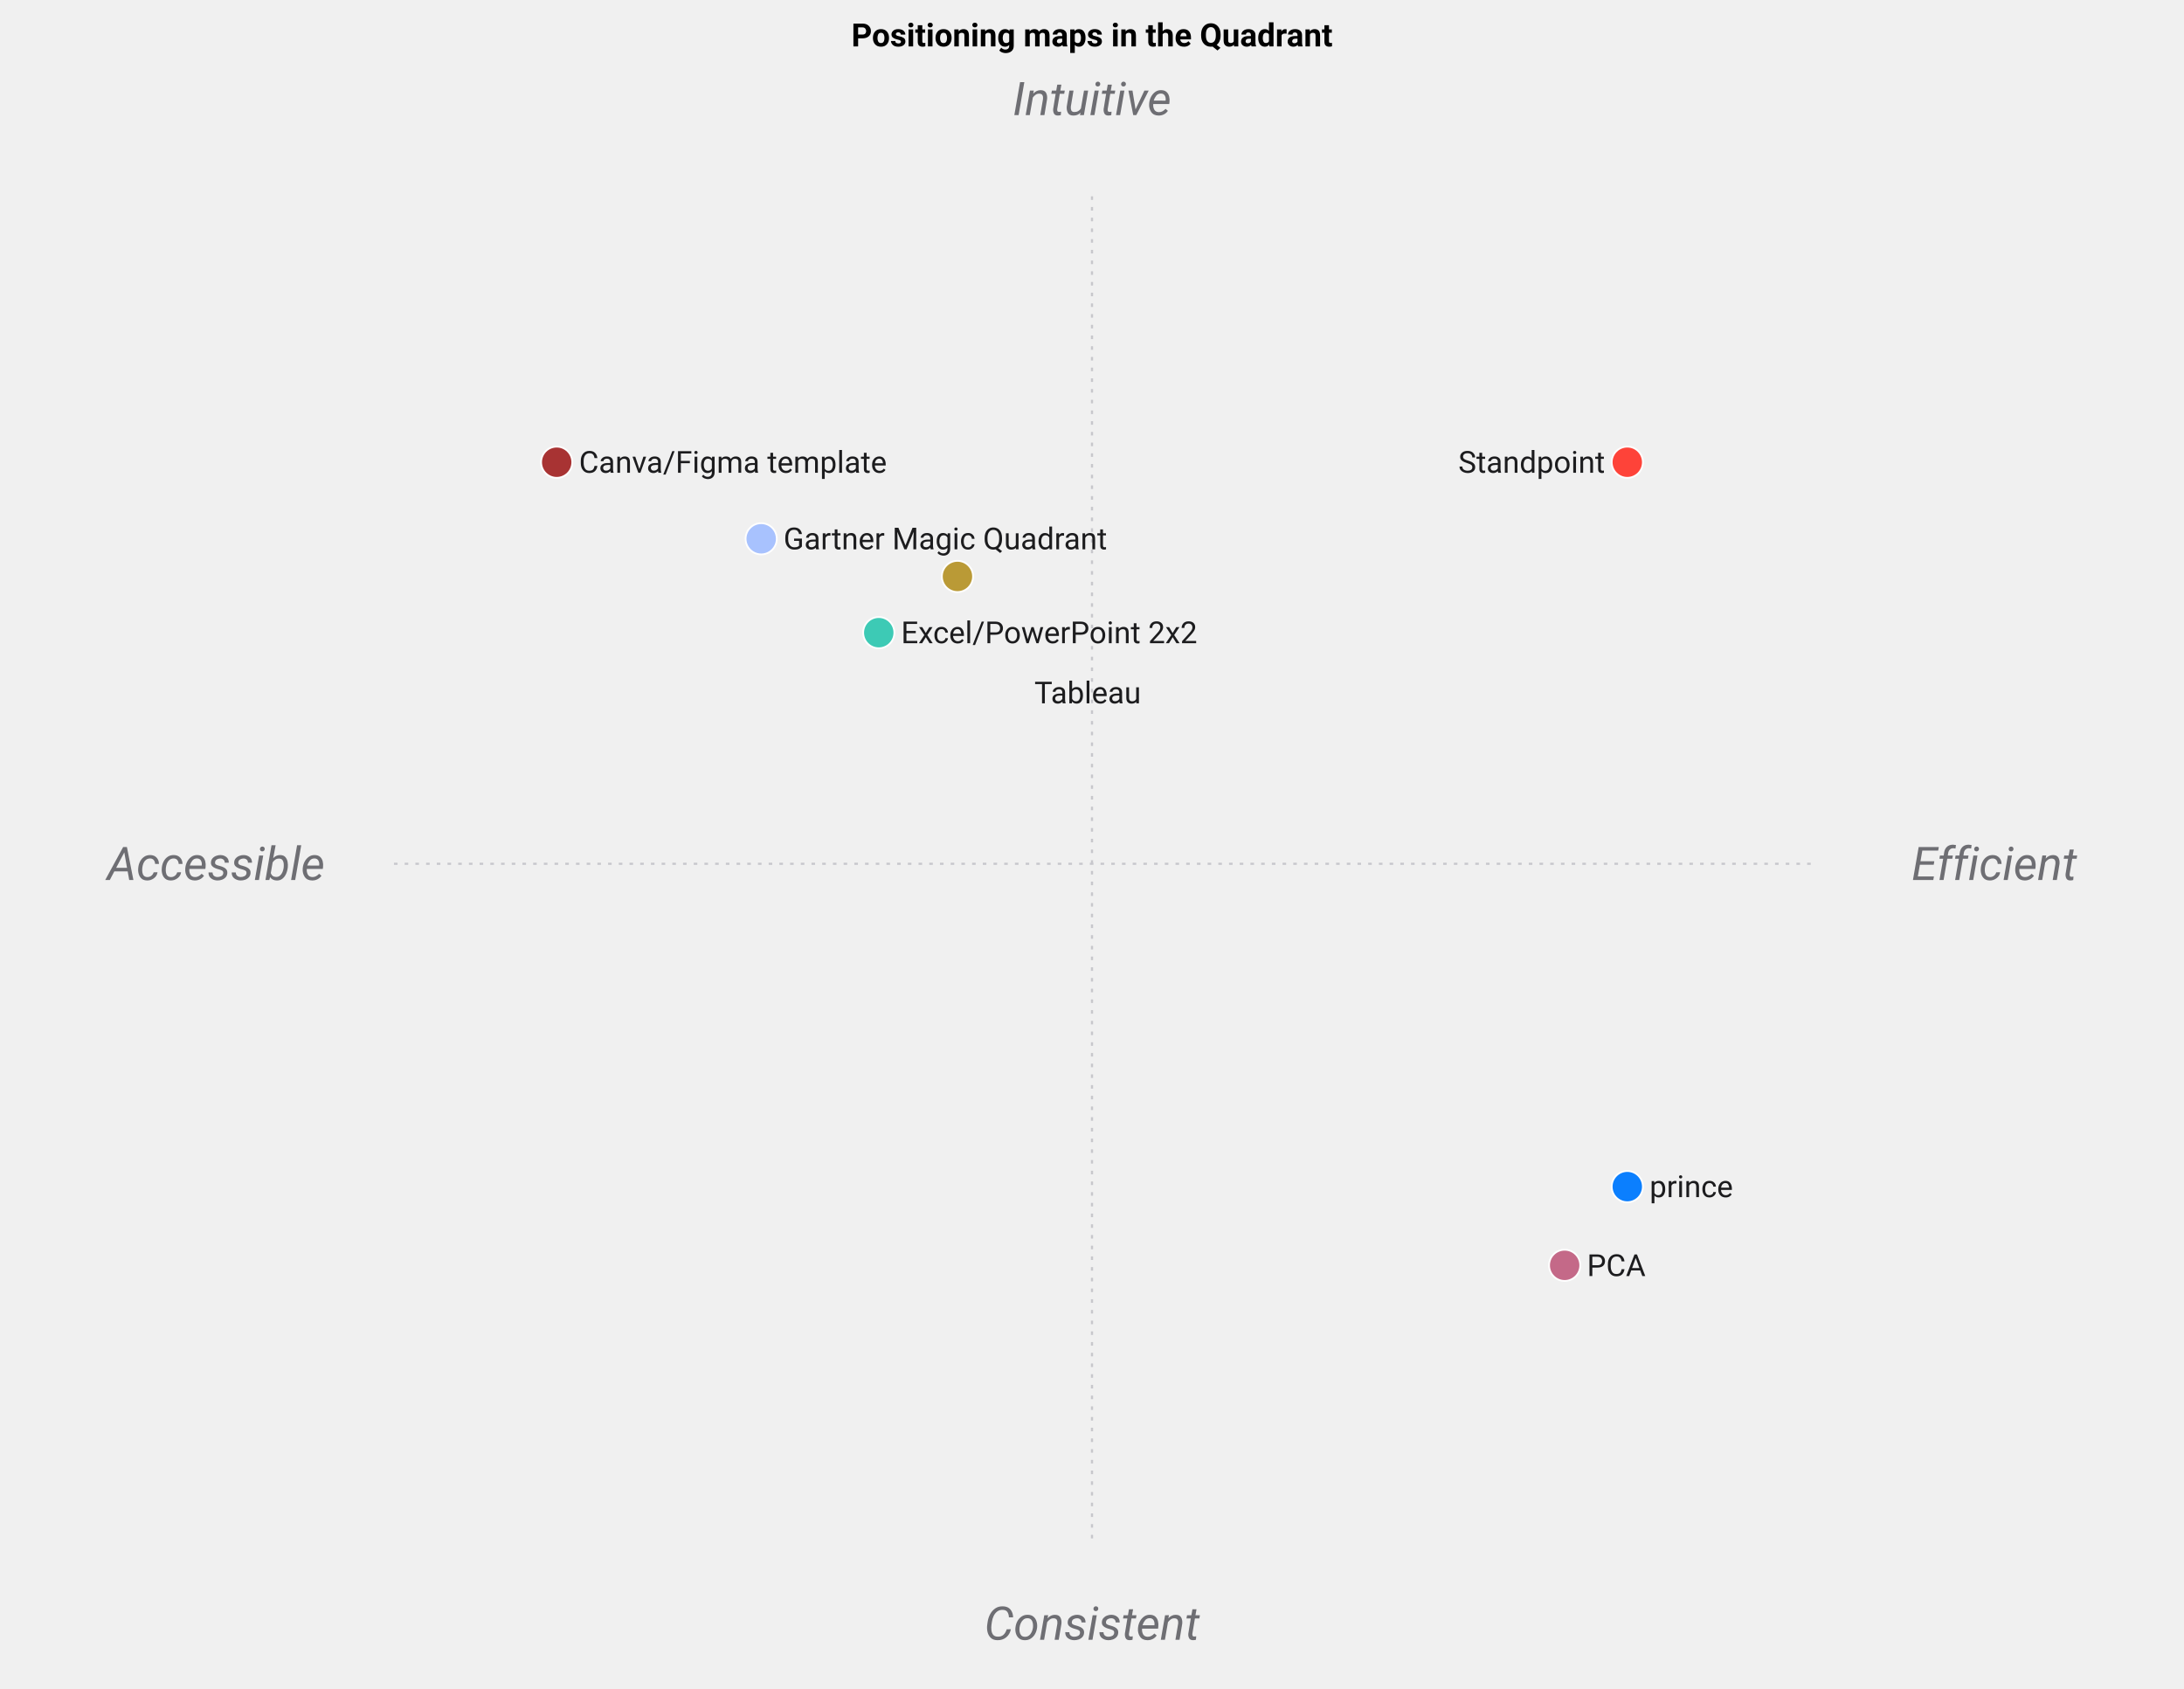
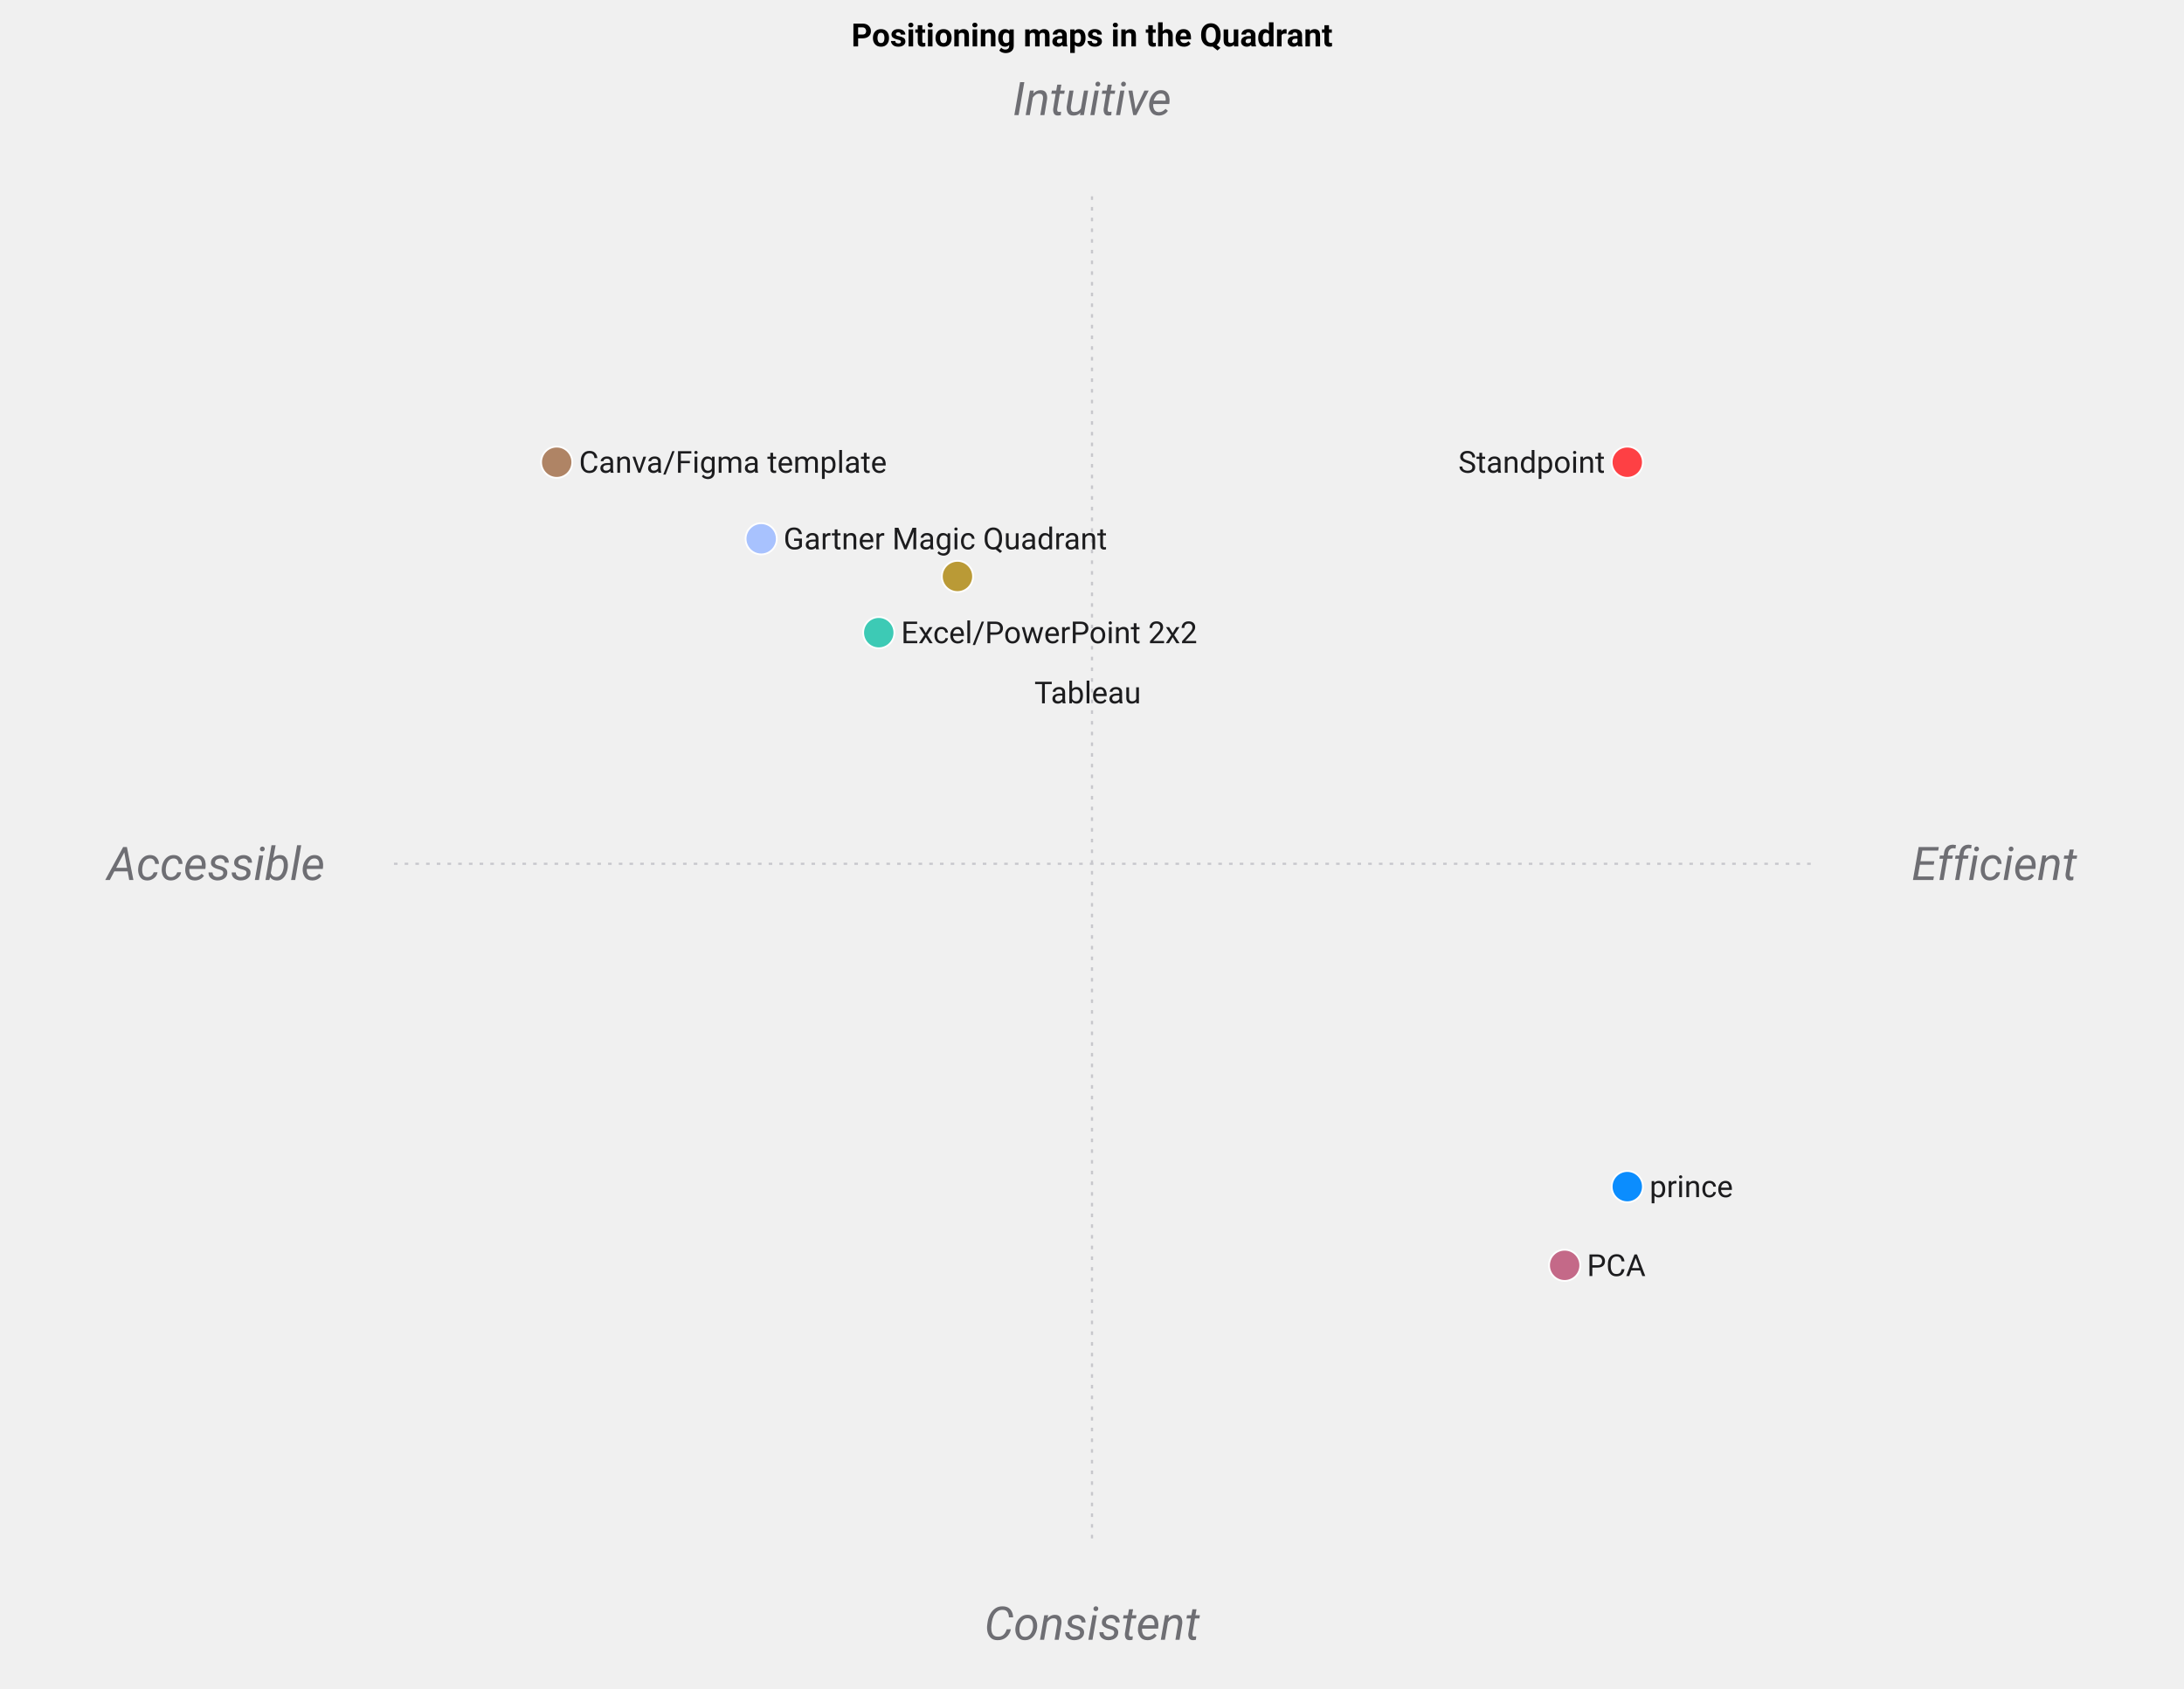
<svg xmlns="http://www.w3.org/2000/svg" width="1224" height="946" viewBox="0 0 1224 946" role="img" aria-labelledby="sp-title sp-desc" font-family="Roboto, -apple-system, Helvetica, Arial, sans-serif">
  <style>.sp-dot{cursor:pointer}.sp-dot:hover circle,.sp-dot:focus circle{stroke-width:2.4}.sp-dot:hover,.sp-dot:focus{filter:brightness(1.08);outline:none}</style>
  <line x1="220.8" y1="484.0" x2="1018.3" y2="484.0" stroke="#C7C7CC" stroke-width="1.2" stroke-dasharray="2,4" />
  <line x1="612.0" y1="862.0" x2="612.0" y2="106.0" stroke="#C7C7CC" stroke-width="1.2" stroke-dasharray="2,4" />
  <text data-pole="right" x="1164.0" y="493.1" font-size="26" font-style="italic" fill="#6E6E73" text-anchor="end">Efficient</text>
  <text data-pole="left" x="60.0" y="493.1" font-size="26" font-style="italic" fill="#6E6E73" text-anchor="start">Accessible</text>
  <text data-pole="top" x="612.0" y="64.5" font-size="26" font-style="italic" fill="#6E6E73" text-anchor="middle">Intuitive</text>
  <text data-pole="bottom" x="612.0" y="918.8" font-size="26" font-style="italic" fill="#6E6E73" text-anchor="middle">Consistent</text>
  <g class="sp-dot" tabindex="0" role="img" aria-label="Positioning maps: Standpoint Automated Axis Naming: 5 One Command: 5 Local Execution: 5 Reproducible Coordinates: 5 No-Code Workflow: 4 Multilingual Output: 5 PCA-Based: 5">
-     <circle cx="912.0" cy="259.0" r="8.74" fill="#FF3B30" stroke="white" stroke-width="1" opacity="0.95" />
+     <circle cx="912.0" cy="259.0" r="8.74" fill="#FF383C" stroke="white" stroke-width="1" opacity="0.95" />
  </g>
  <text x="899.5" y="264.9" font-size="17" fill="#1C1C1E" text-anchor="end">Standpoint</text>
  <g class="sp-dot" tabindex="0" role="img" aria-label="Positioning maps: prince Automated Axis Naming: 1 One Command: 2 Local Execution: 5 Reproducible Coordinates: 5 No-Code Workflow: 1 Multilingual Output: 1 PCA-Based: 5">
-     <circle cx="912.0" cy="664.9" r="8.74" fill="#007AFF" stroke="white" stroke-width="1" opacity="0.95" />
+     <circle cx="912.0" cy="664.9" r="8.74" fill="#0088FF" stroke="white" stroke-width="1" opacity="0.95" />
  </g>
  <text x="924.5" y="670.8" font-size="17" fill="#1C1C1E" text-anchor="start">prince</text>
  <g class="sp-dot" tabindex="0" role="img" aria-label="Positioning maps: PCA Automated Axis Naming: 1 One Command: 1 Local Execution: 5 Reproducible Coordinates: 5 No-Code Workflow: 1 Multilingual Output: 1 PCA-Based: 5">
    <circle cx="876.9" cy="709.0" r="8.74" fill="#C26383" stroke="white" stroke-width="1" opacity="0.95" />
  </g>
  <text x="889.4" y="715.0" font-size="17" fill="#1C1C1E" text-anchor="start">PCA</text>
  <g class="sp-dot" tabindex="0" role="img" aria-label="Positioning maps: Tableau Automated Axis Naming: 1 One Command: 3 Local Execution: 3 Reproducible Coordinates: 3 No-Code Workflow: 4 Multilingual Output: 2 PCA-Based: 1">
    <circle cx="536.6" cy="323.0" r="8.74" fill="#B8962D" stroke="white" stroke-width="1" opacity="0.95" />
  </g>
  <text x="579.7" y="394.1" font-size="17" fill="#1C1C1E" text-anchor="start">Tableau</text>
  <g class="sp-dot" tabindex="0" role="img" aria-label="Positioning maps: Gartner Magic Quadrant Automated Axis Naming: 2 One Command: 1 Local Execution: 3 Reproducible Coordinates: 2 No-Code Workflow: 5 Multilingual Output: 2 PCA-Based: 1">
    <circle cx="426.6" cy="301.9" r="8.74" fill="#A5C0FF" stroke="white" stroke-width="1" opacity="0.95" />
  </g>
  <text x="439.1" y="307.8" font-size="17" fill="#1C1C1E" text-anchor="start">Gartner Magic Quadrant</text>
  <g class="sp-dot" tabindex="0" role="img" aria-label="Positioning maps: Excel/PowerPoint 2x2 Automated Axis Naming: 1 One Command: 1 Local Execution: 5 Reproducible Coordinates: 1 No-Code Workflow: 4 Multilingual Output: 3 PCA-Based: 1">
    <circle cx="492.5" cy="354.5" r="8.74" fill="#34C8B2" stroke="white" stroke-width="1" opacity="0.95" />
  </g>
  <text x="505.0" y="360.4" font-size="17" fill="#1C1C1E" text-anchor="start">Excel/PowerPoint 2x2</text>
  <g class="sp-dot" tabindex="0" role="img" aria-label="Positioning maps: Canva/Figma template Automated Axis Naming: 1 One Command: 1 Local Execution: 2 Reproducible Coordinates: 1 No-Code Workflow: 5 Multilingual Output: 3 PCA-Based: 1">
-     <circle cx="312.0" cy="259.0" r="8.74" fill="#A52A2A" stroke="white" stroke-width="1" opacity="0.95" />
+     <circle cx="312.0" cy="259.0" r="8.74" fill="#AC7F5E" stroke="white" stroke-width="1" opacity="0.95" />
  </g>
  <text x="324.5" y="264.9" font-size="17" fill="#1C1C1E" text-anchor="start">Canva/Figma template</text>
  <text x="612.0" y="26" font-size="18" font-weight="bold" fill="#000" text-anchor="middle">Positioning maps in the Quadrant</text>
</svg>
